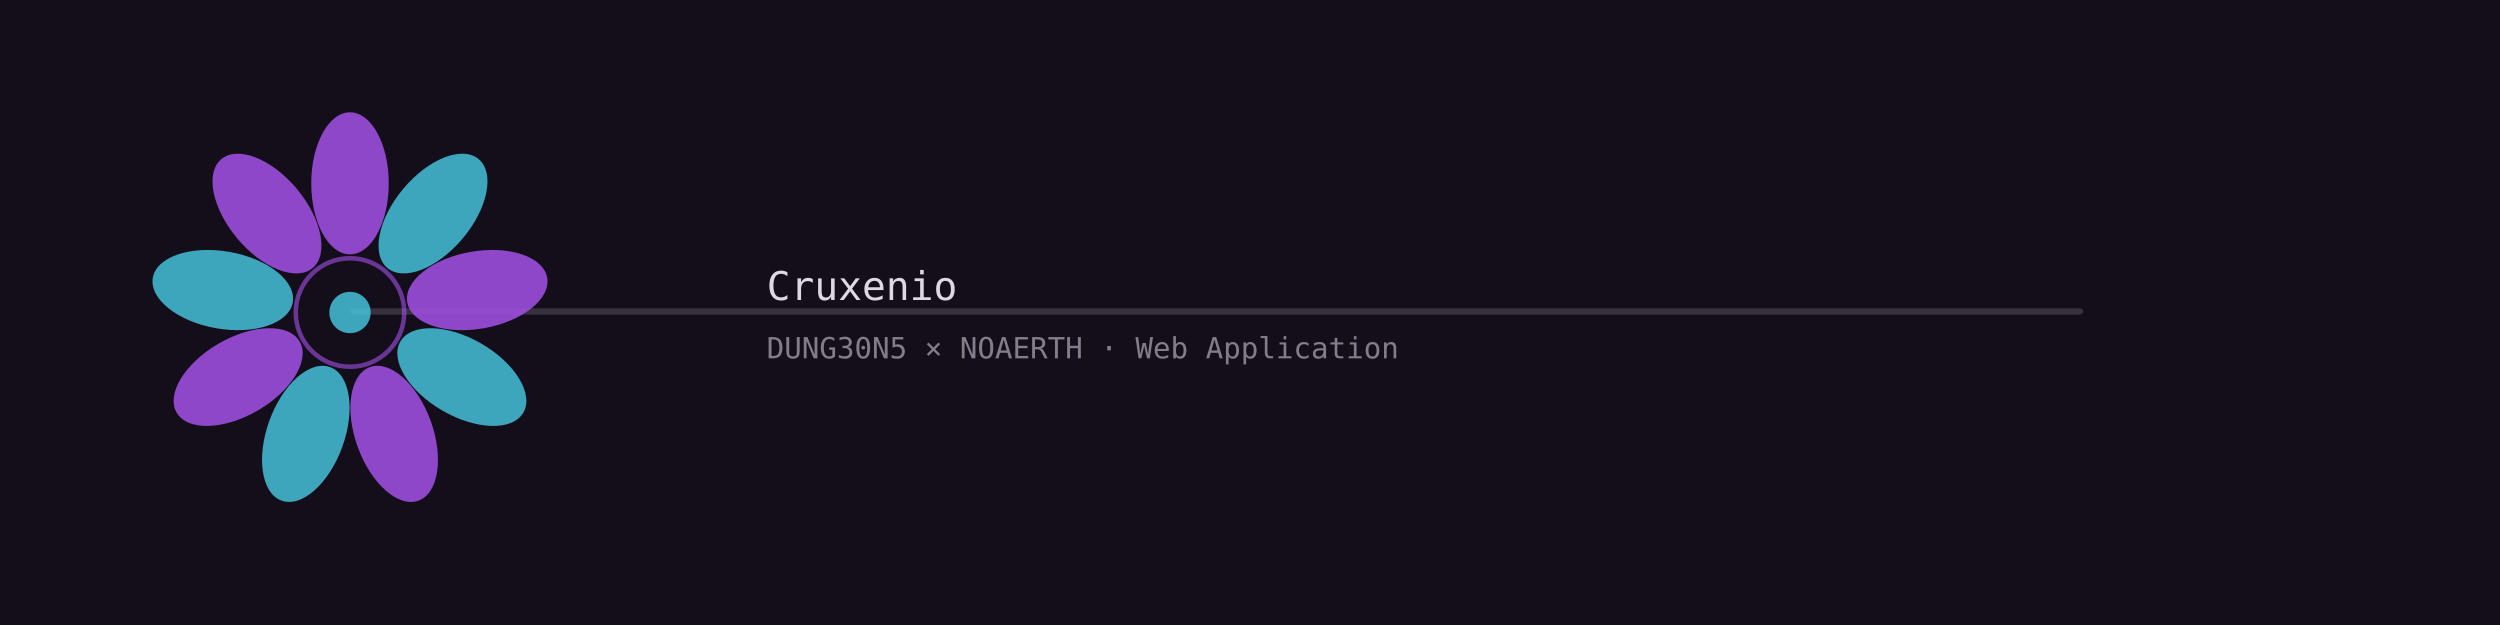
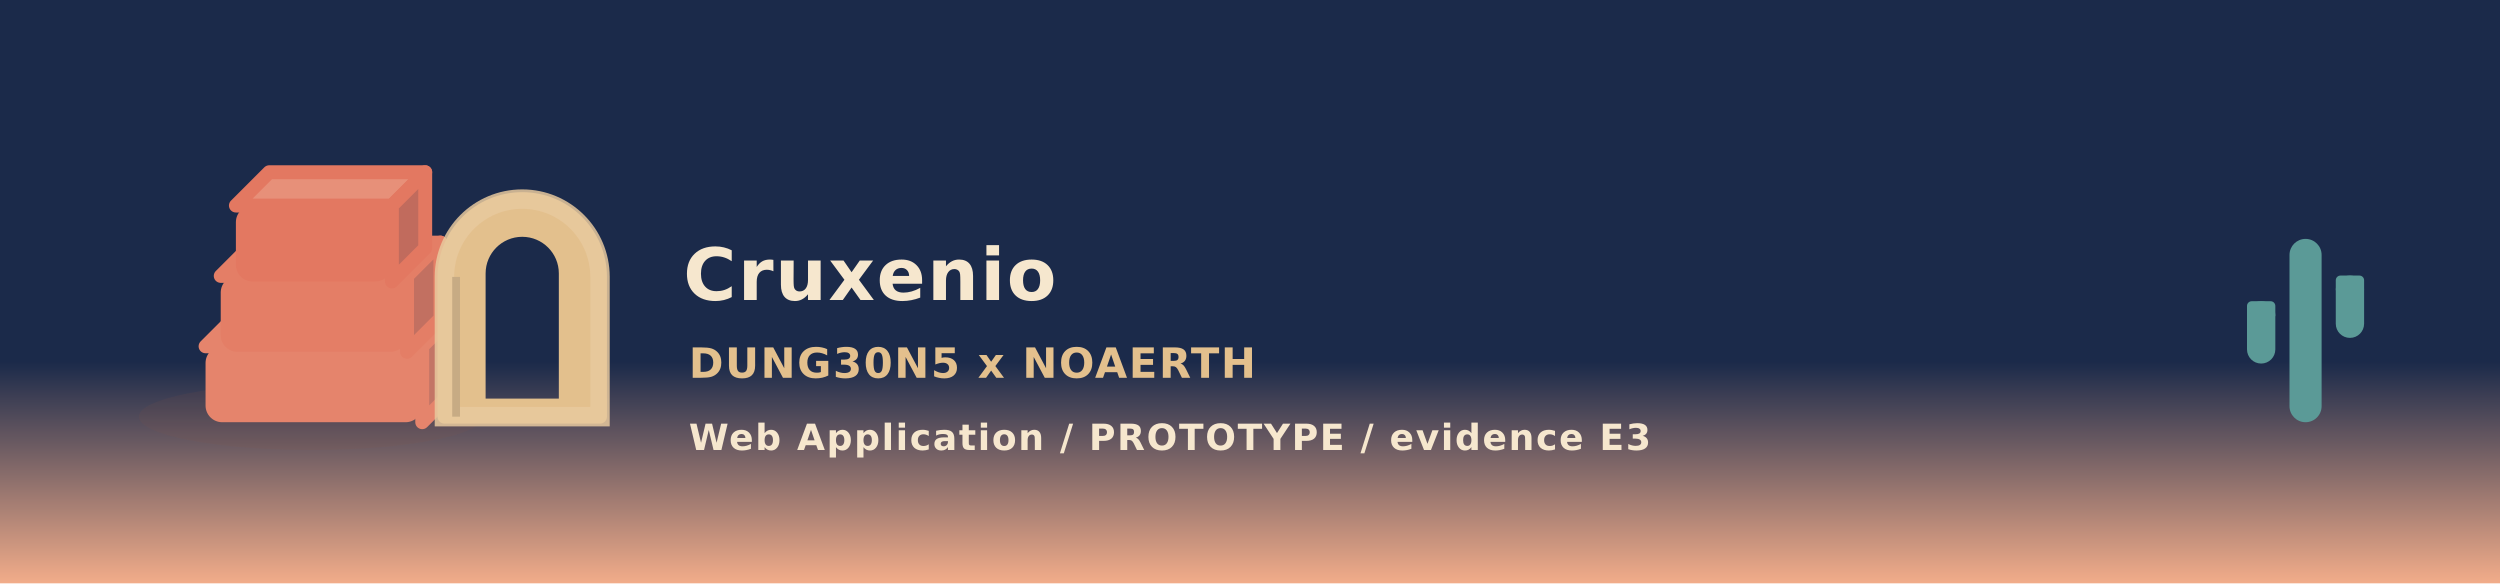
- <svg xmlns="http://www.w3.org/2000/svg" viewBox="0 0 1200 300" width="1200" height="300" role="img" aria-label="Cruxenio identity object">
-   <rect width="1200" height="300" fill="#140d1a" />
-   <defs>
-     <linearGradient id="gft" x1="0" y1="0" x2="1" y2="1">
-       <stop offset="0%" stop-color="#9d4edd" />
-       <stop offset="100%" stop-color="#48cae4" />
-     </linearGradient>
-   </defs>
-   <rect x="168.00" y="148.00" width="832.00" height="3.00" rx="2.00" fill="rgba(244,238,248,0.160)" opacity="1.00" />
-   <g>
-     <ellipse cx="168.00" cy="88.00" rx="18.60" ry="34.10" fill="rgba(157,78,221,0.900)" opacity="1.00" transform="rotate(0.0 168.00 88.00)" />
-     <ellipse cx="207.85" cy="102.51" rx="18.60" ry="34.10" fill="rgba(72,202,228,0.800)" opacity="1.00" transform="rotate(40.0 207.85 102.51)" />
-     <ellipse cx="229.06" cy="139.23" rx="18.60" ry="34.10" fill="rgba(157,78,221,0.900)" opacity="1.00" transform="rotate(80.0 229.06 139.23)" />
-     <ellipse cx="221.69" cy="181.00" rx="18.60" ry="34.10" fill="rgba(72,202,228,0.800)" opacity="1.00" transform="rotate(120.0 221.69 181.00)" />
-     <ellipse cx="189.21" cy="208.26" rx="18.60" ry="34.10" fill="rgba(157,78,221,0.900)" opacity="1.00" transform="rotate(160.0 189.21 208.26)" />
-     <ellipse cx="146.79" cy="208.26" rx="18.60" ry="34.10" fill="rgba(72,202,228,0.800)" opacity="1.00" transform="rotate(200.0 146.79 208.26)" />
-     <ellipse cx="114.31" cy="181.00" rx="18.60" ry="34.10" fill="rgba(157,78,221,0.900)" opacity="1.00" transform="rotate(240.0 114.31 181.00)" />
-     <ellipse cx="106.94" cy="139.23" rx="18.60" ry="34.10" fill="rgba(72,202,228,0.800)" opacity="1.00" transform="rotate(280.0 106.94 139.23)" />
-     <ellipse cx="128.15" cy="102.51" rx="18.60" ry="34.10" fill="rgba(157,78,221,0.900)" opacity="1.00" transform="rotate(320.0 128.15 102.51)" />
-     <circle cx="168.00" cy="150.00" r="26.04" fill="none" stroke="rgba(157,78,221,0.900)" stroke-width="2.17" opacity="0.70" />
-     <circle cx="168.00" cy="150.00" r="9.92" fill="rgba(72,202,228,0.800)" opacity="1.00" />
-   </g>
-   <text x="368" y="144" font-family="ui-monospace,Menlo,monospace" font-size="19" fill="rgba(244,238,248,0.900)">Cruxenio</text>
-   <text x="368" y="172" font-family="ui-monospace,Menlo,monospace" font-size="14" fill="rgba(244,238,248,0.500)">DUNG30N5 × NOAERTH · Web Application</text>
+ <svg xmlns="http://www.w3.org/2000/svg" width="900" height="210" viewBox="0 0 900 210" role="img" aria-label="Cruxenio - identity object">
+   <linearGradient id="skyf" x1="0" y1="0" x2="0" y2="1">
+     <stop offset="0" stop-color="#1b2a4a" />
+     <stop offset="0.62" stop-color="#1b2a4a" />
+     <stop offset="1" stop-color="#f3ad8a" />
+   </linearGradient>
+   <rect width="900" height="210" fill="url(#skyf)" />
+   <rect x="0" y="352" width="900" height="-142" fill="#e3c08d" />
+   <rect x="0" y="352" width="900" height="3" fill="#e6c596" />
+   <ellipse cx="112" cy="150" rx="62" ry="12" fill="rgba(138,90,68,0.11)" />
+   <path d="M74,124.67 L152,124.67 L164,112.67 L86,112.67 Z" fill="#e99a82" stroke="#e5846c" stroke-width="5" stroke-linejoin="round" />
+   <path d="M152,124.67 L164,112.67 L164,140 L152,152 Z" fill="#c37566" stroke="#e5846c" stroke-width="5" stroke-linejoin="round" />
+   <rect x="74" y="124.67" width="78" height="27.33" rx="6" fill="#e5846c" />
+   <path d="M79.46,99.33 L146.54,99.33 L158.54,87.33 L91.46,87.33 Z" fill="#e8957d" stroke="#e47e66" stroke-width="5" stroke-linejoin="round" />
+   <path d="M146.54,99.33 L158.54,87.33 L158.54,114.67 L146.54,126.67 Z" fill="#c27061" stroke="#e47e66" stroke-width="5" stroke-linejoin="round" />
+   <rect x="79.46" y="99.33" width="67.08" height="27.33" rx="6" fill="#e47e66" />
+   <path d="M84.92,74 L141.08,74 L153.08,62 L96.92,62 Z" fill="#e79079" stroke="#e37861" stroke-width="5" stroke-linejoin="round" />
+   <path d="M141.08,74 L153.08,62 L153.08,89.33 L141.08,101.33 Z" fill="#c16b5d" stroke="#e37861" stroke-width="5" stroke-linejoin="round" />
+   <rect x="84.92" y="74" width="56.16" height="27.33" rx="6" fill="#e37861" />
+   <path d="M160,150 L160,99.68 A28,28 0 0 1 216,99.68 L216,150 Z M172.32,146 L172.32,98.43 A15.68,15.68 0 0 1 203.68,98.43 L203.68,146 Z" fill="#e3c08d" fill-rule="evenodd" stroke="#e3c08d" stroke-width="5" stroke-linejoin="round" />
+   <path d="M160,150 L160,99.68 A28,28 0 0 1 216,99.68 L216,150 Z" fill="none" stroke="#e8c99d" stroke-width="7" stroke-linecap="round" opacity="0.85" />
+   <rect x="162.8" y="99.68" width="2.8" height="50.32" fill="#c7ab84" />
+   <text x="246" y="108" font-family="Verdana,DejaVu Sans,sans-serif" font-size="26" font-weight="700" letter-spacing="0.6" fill="#f6e7ce" text-anchor="start">Cruxenio</text>
+   <text x="248" y="136" font-family="Verdana,DejaVu Sans,sans-serif" font-size="15" font-weight="700" letter-spacing="0.6" fill="#e3c08d" text-anchor="start">DUNG30N5 x NOAERTH</text>
+   <text x="248" y="162" font-family="Verdana,DejaVu Sans,sans-serif" font-size="13" font-weight="700" letter-spacing="0.6" fill="#f6e7ce" text-anchor="start">Web Application  /  PROTOTYPE  /  evidence E3</text>
+   <rect x="824.22" y="86" width="11.56" height="66" rx="5.78" fill="#5b9a97" />
+   <rect x="808.92" y="108.44" width="10.2" height="22.44" rx="5.1" fill="#5b9a97" />
+   <rect x="808.92" y="108.44" width="10.2" height="6.6" rx="1.7" fill="#5b9a97" />
+   <rect x="840.88" y="99.2" width="10.2" height="22.44" rx="5.1" fill="#5b9a97" />
+   <rect x="840.88" y="99.2" width="10.2" height="6.6" rx="1.7" fill="#5b9a97" />
</svg>
